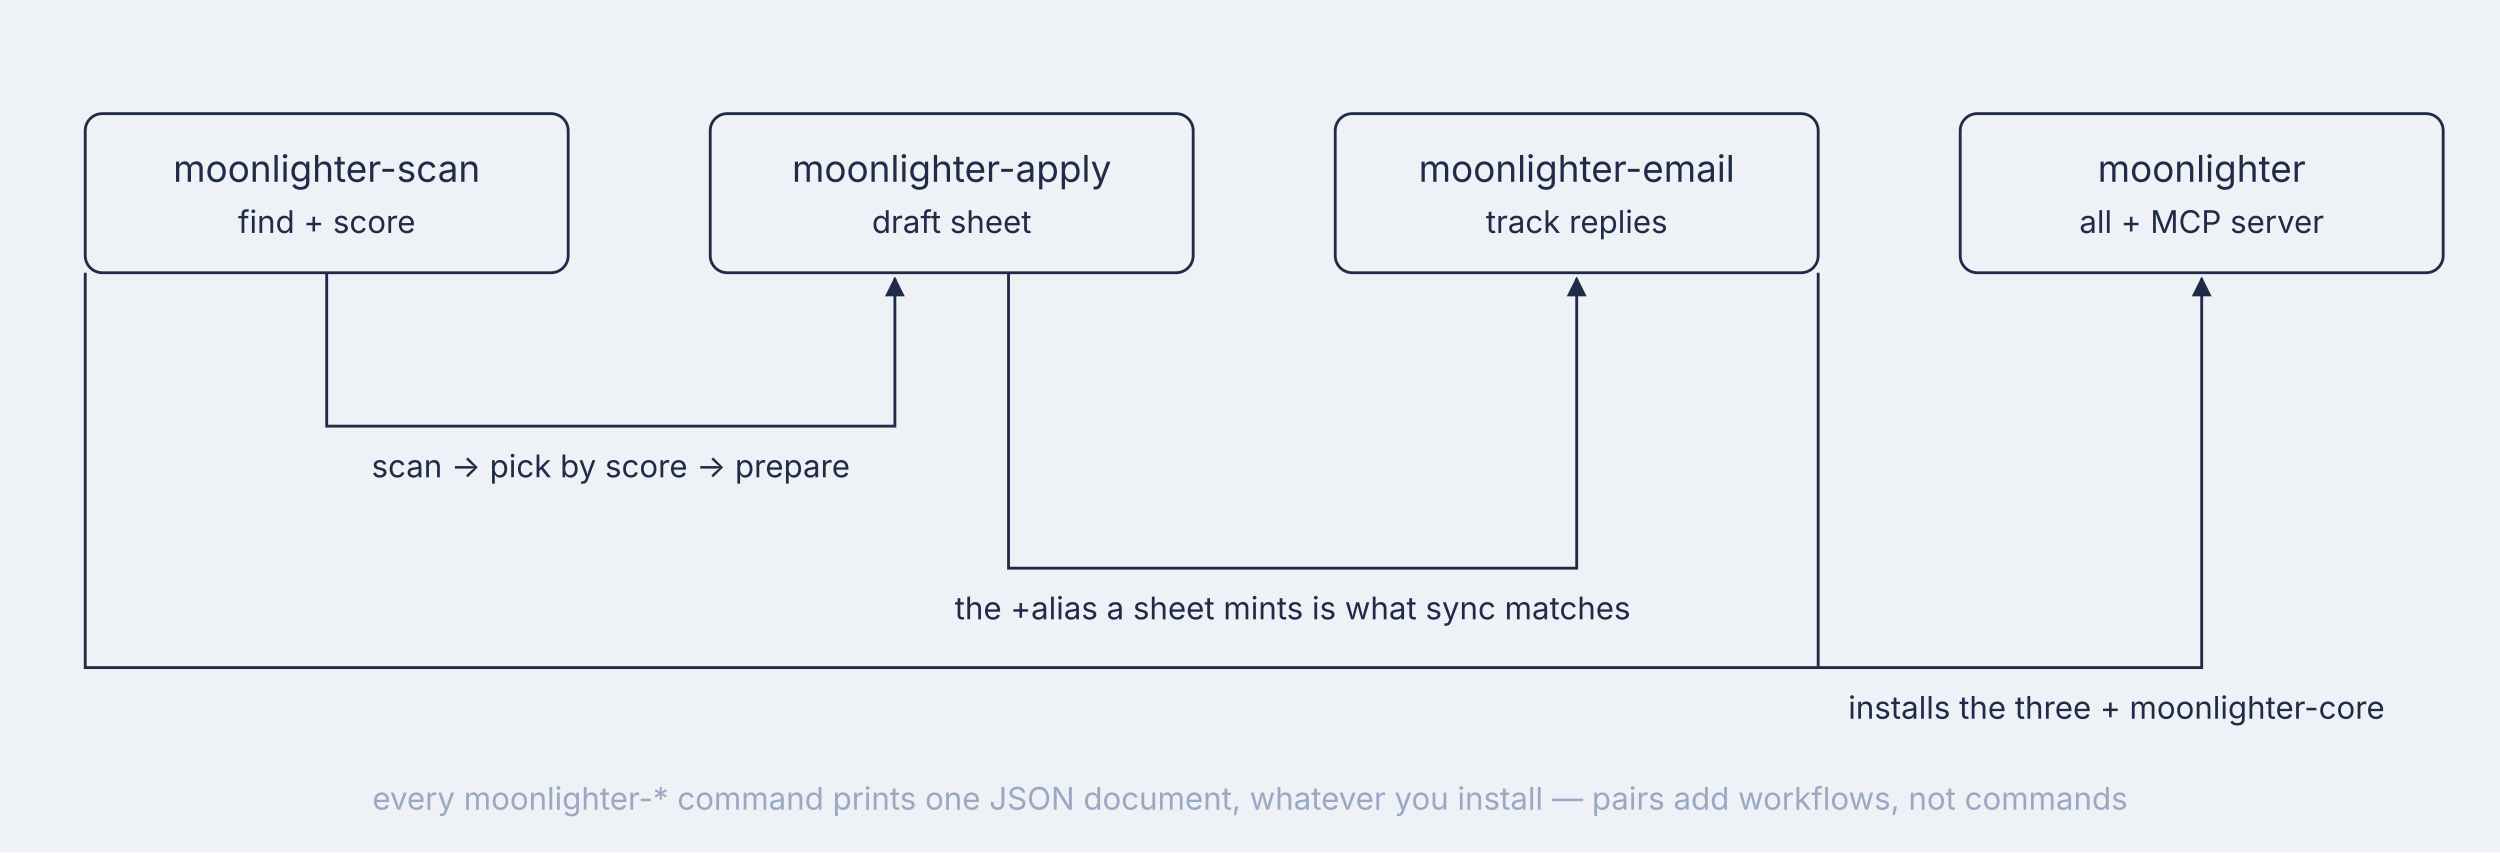
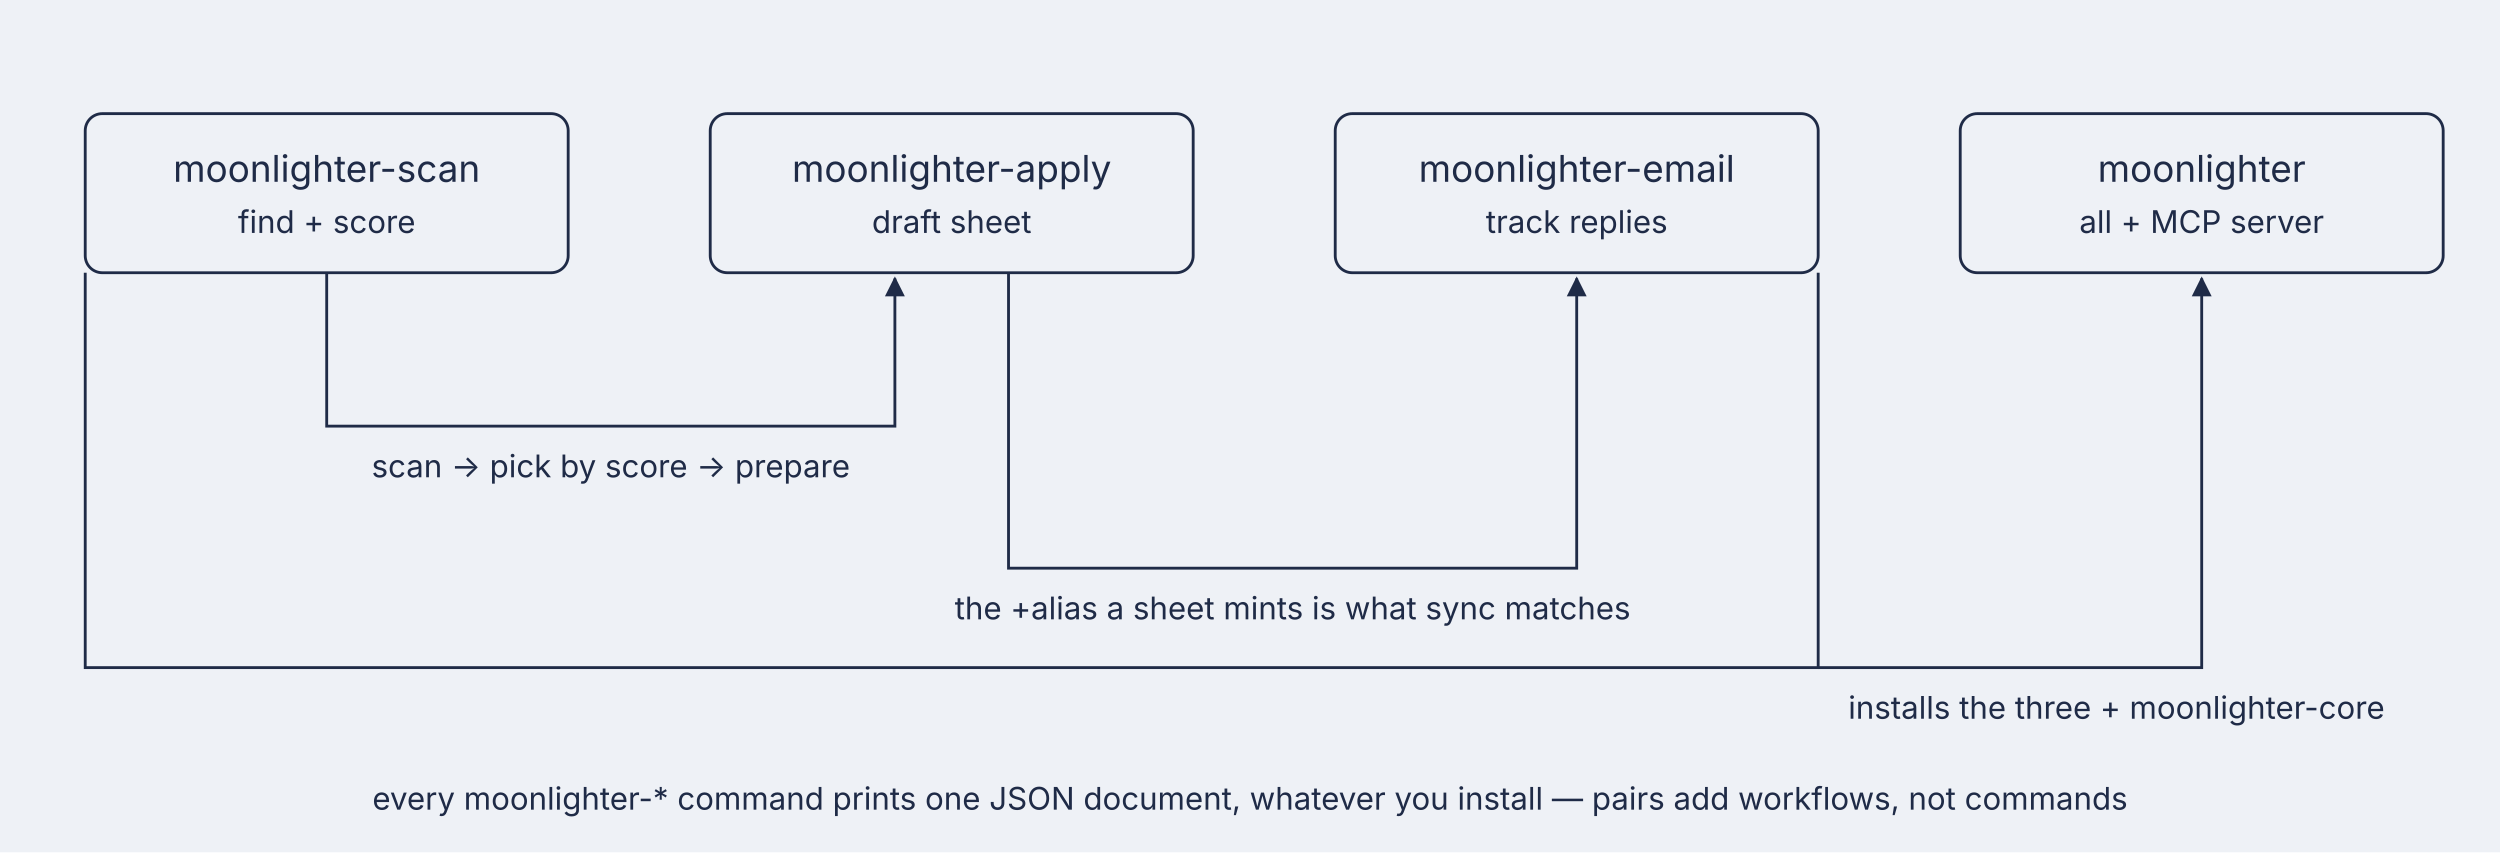
<svg xmlns="http://www.w3.org/2000/svg" viewBox="0 0 880 300" role="img" aria-label="Each moonlighter package works alone; installing two lets them work together">
  <rect x="0" y="0" width="880" height="300" fill="#EEF1F6" />
  <defs>
    <marker id="a" viewBox="0 0 10 10" refX="9" refY="5" markerWidth="7" markerHeight="7" orient="auto-start-reverse">
      <path d="M0 0L10 5L0 10z" fill="#1F2B47" />
    </marker>
  </defs>
  <g font-family="system-ui, -apple-system, Segoe UI, sans-serif" font-size="13" fill="#1F2B47" text-anchor="middle">
    <rect x="30" y="40" width="170" height="56" rx="6" fill="none" stroke="#1F2B47" />
    <text x="115" y="64">moonlighter-scan</text>
    <text x="115" y="82" font-size="11">find + score</text>
    <rect x="250" y="40" width="170" height="56" rx="6" fill="none" stroke="#1F2B47" />
    <text x="335" y="64">moonlighter-apply</text>
    <text x="335" y="82" font-size="11">draft sheet</text>
    <rect x="470" y="40" width="170" height="56" rx="6" fill="none" stroke="#1F2B47" />
    <text x="555" y="64">moonlighter-email</text>
    <text x="555" y="82" font-size="11">track replies</text>
    <rect x="690" y="40" width="170" height="56" rx="6" fill="none" stroke="#1F2B47" />
    <text x="775" y="64">moonlighter</text>
    <text x="775" y="82" font-size="11">all + MCP server</text>
    <path d="M115 96 V150 H315 V98" fill="none" stroke="#1F2B47" marker-end="url(#a)" />
    <text x="215" y="168" font-size="11">scan → pick by score → prepare</text>
    <path d="M355 96 V200 H555 V98" fill="none" stroke="#1F2B47" marker-end="url(#a)" />
    <text x="455" y="218" font-size="11">the +alias a sheet mints is what sync matches</text>
    <path d="M30 96 V235 H640 V96" fill="none" stroke="#1F2B47" />
    <path d="M640 235 H775 V98" fill="none" stroke="#1F2B47" marker-end="url(#a)" />
    <text x="745" y="253" font-size="11">installs the three + moonlighter-core</text>
-     <text x="440" y="285" font-size="11" fill="#9AA8C4">every moonlighter-* command prints one JSON document, whatever you install — pairs add workflows, not commands</text>
+     <text x="440" y="285" font-size="11" fill="#1F2B47">every moonlighter-* command prints one JSON document, whatever you install — pairs add workflows, not commands</text>
  </g>
</svg>
